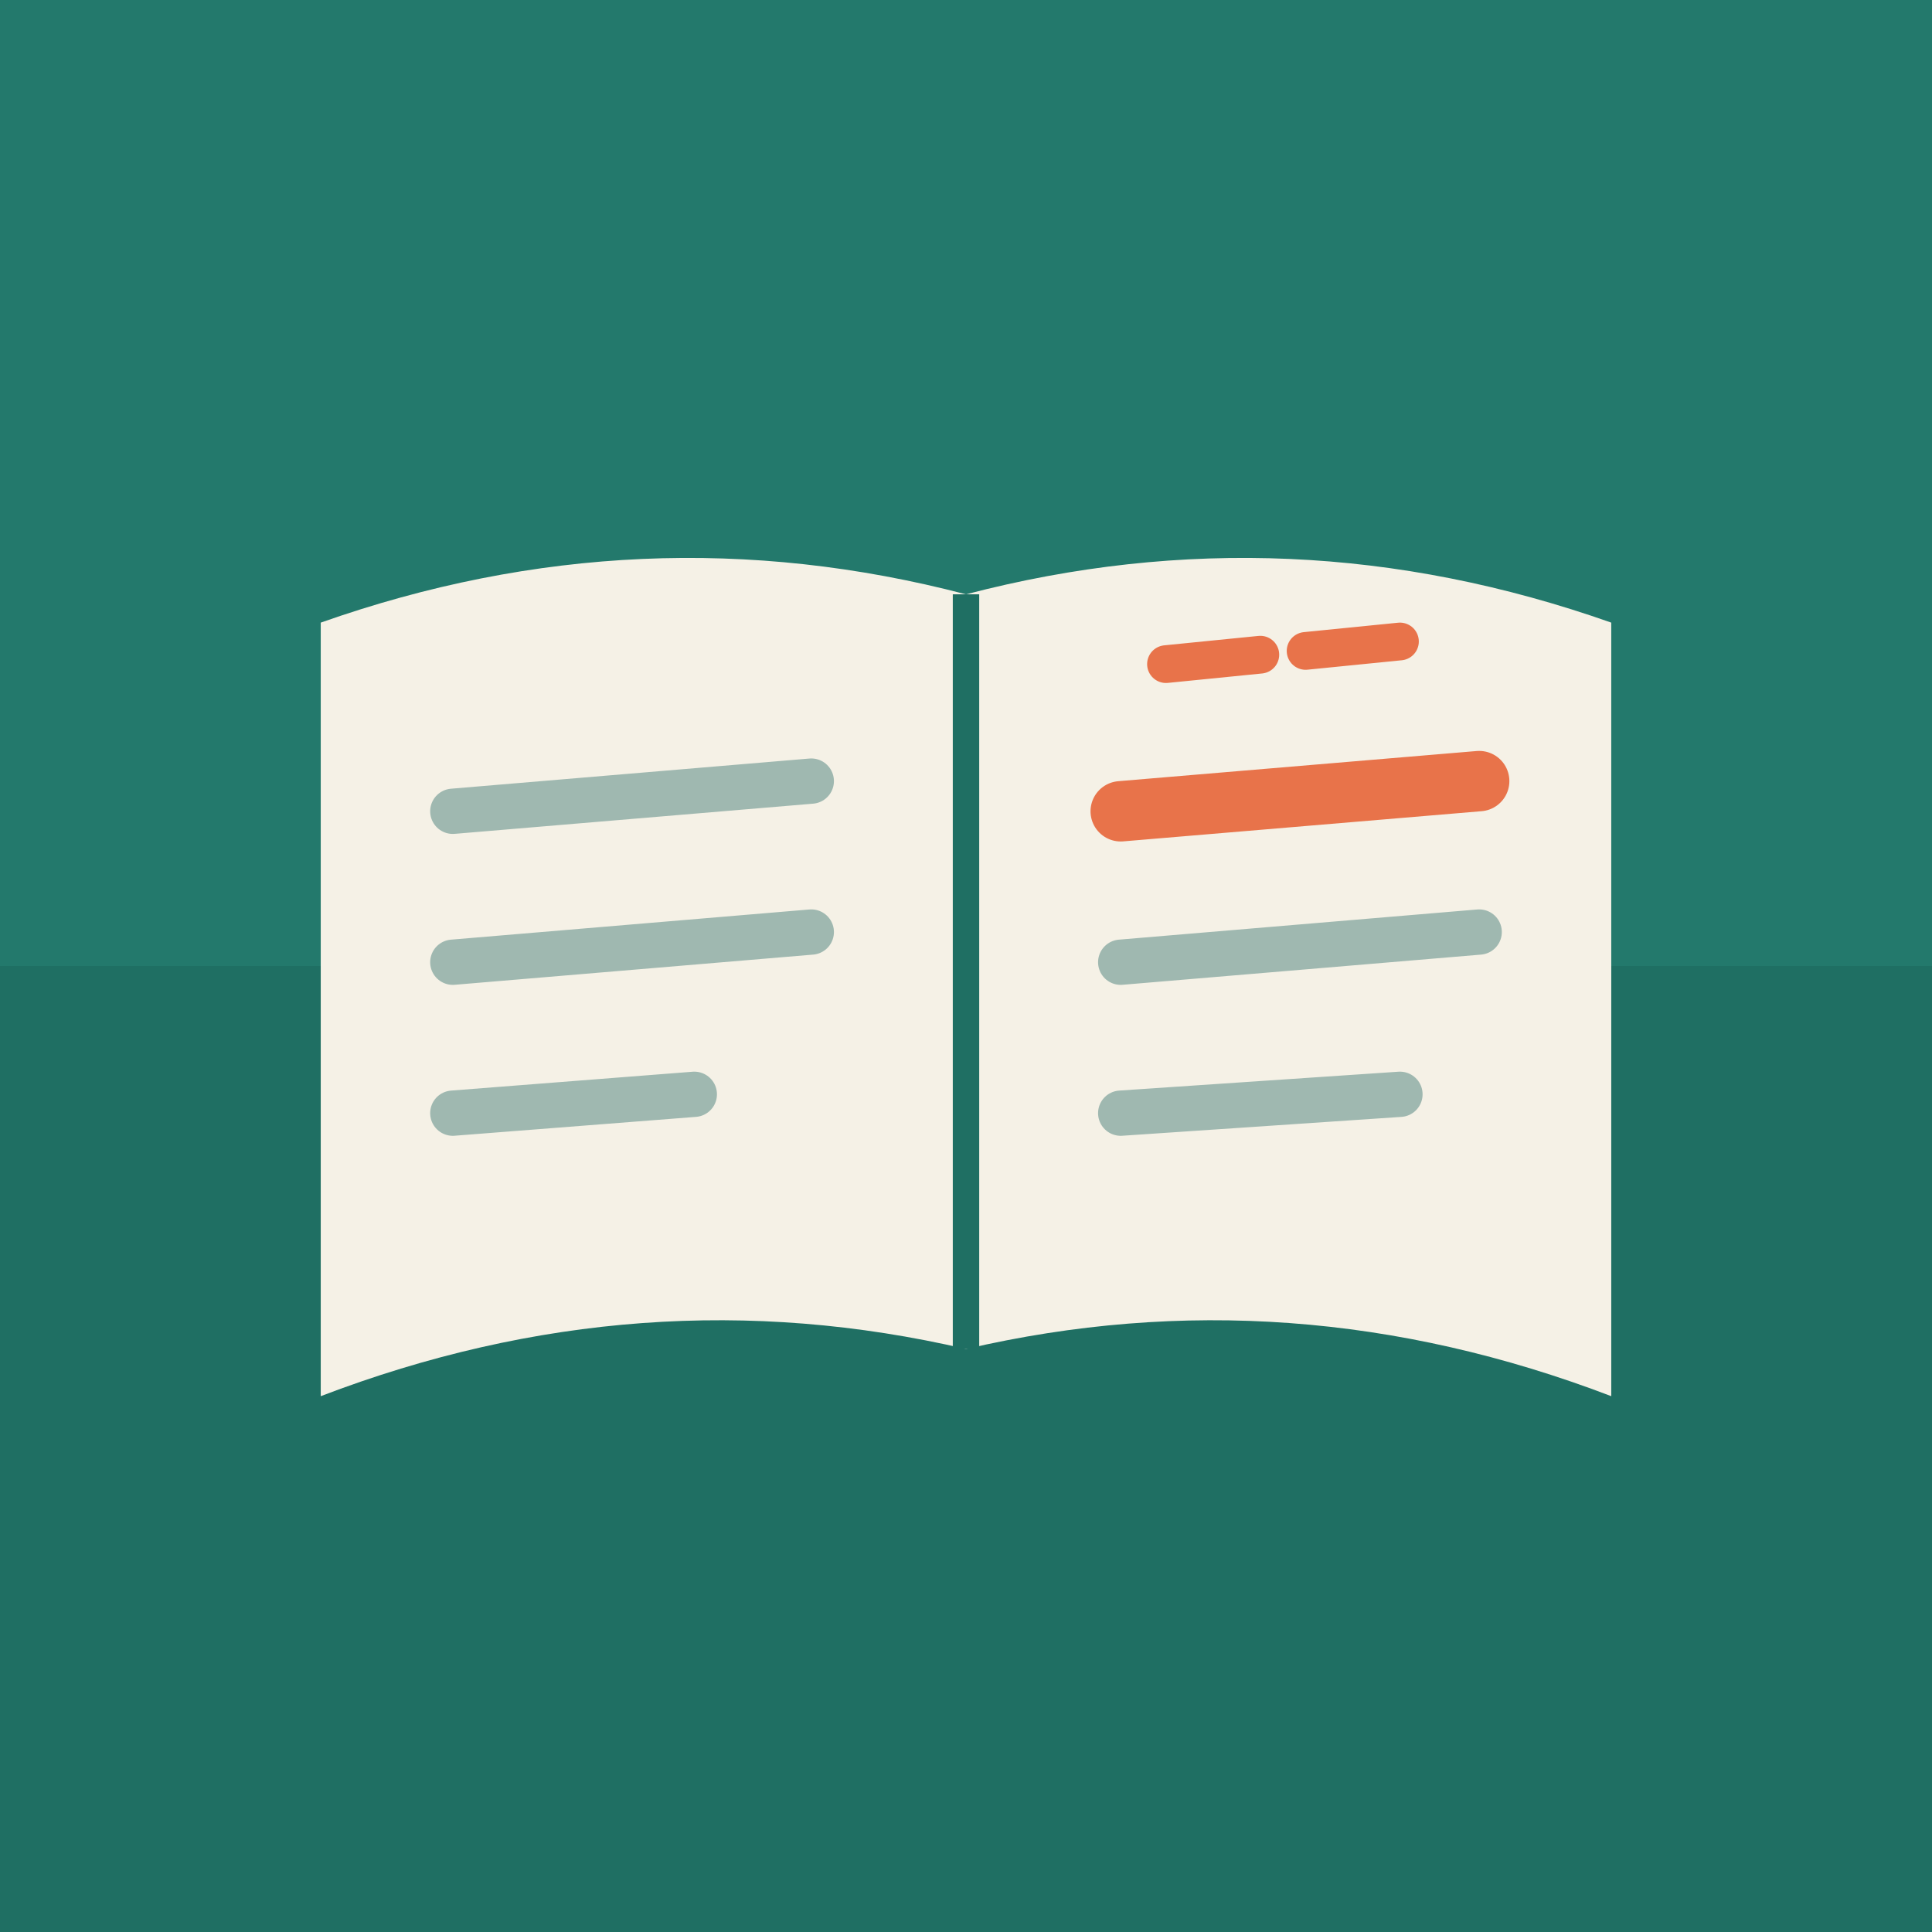
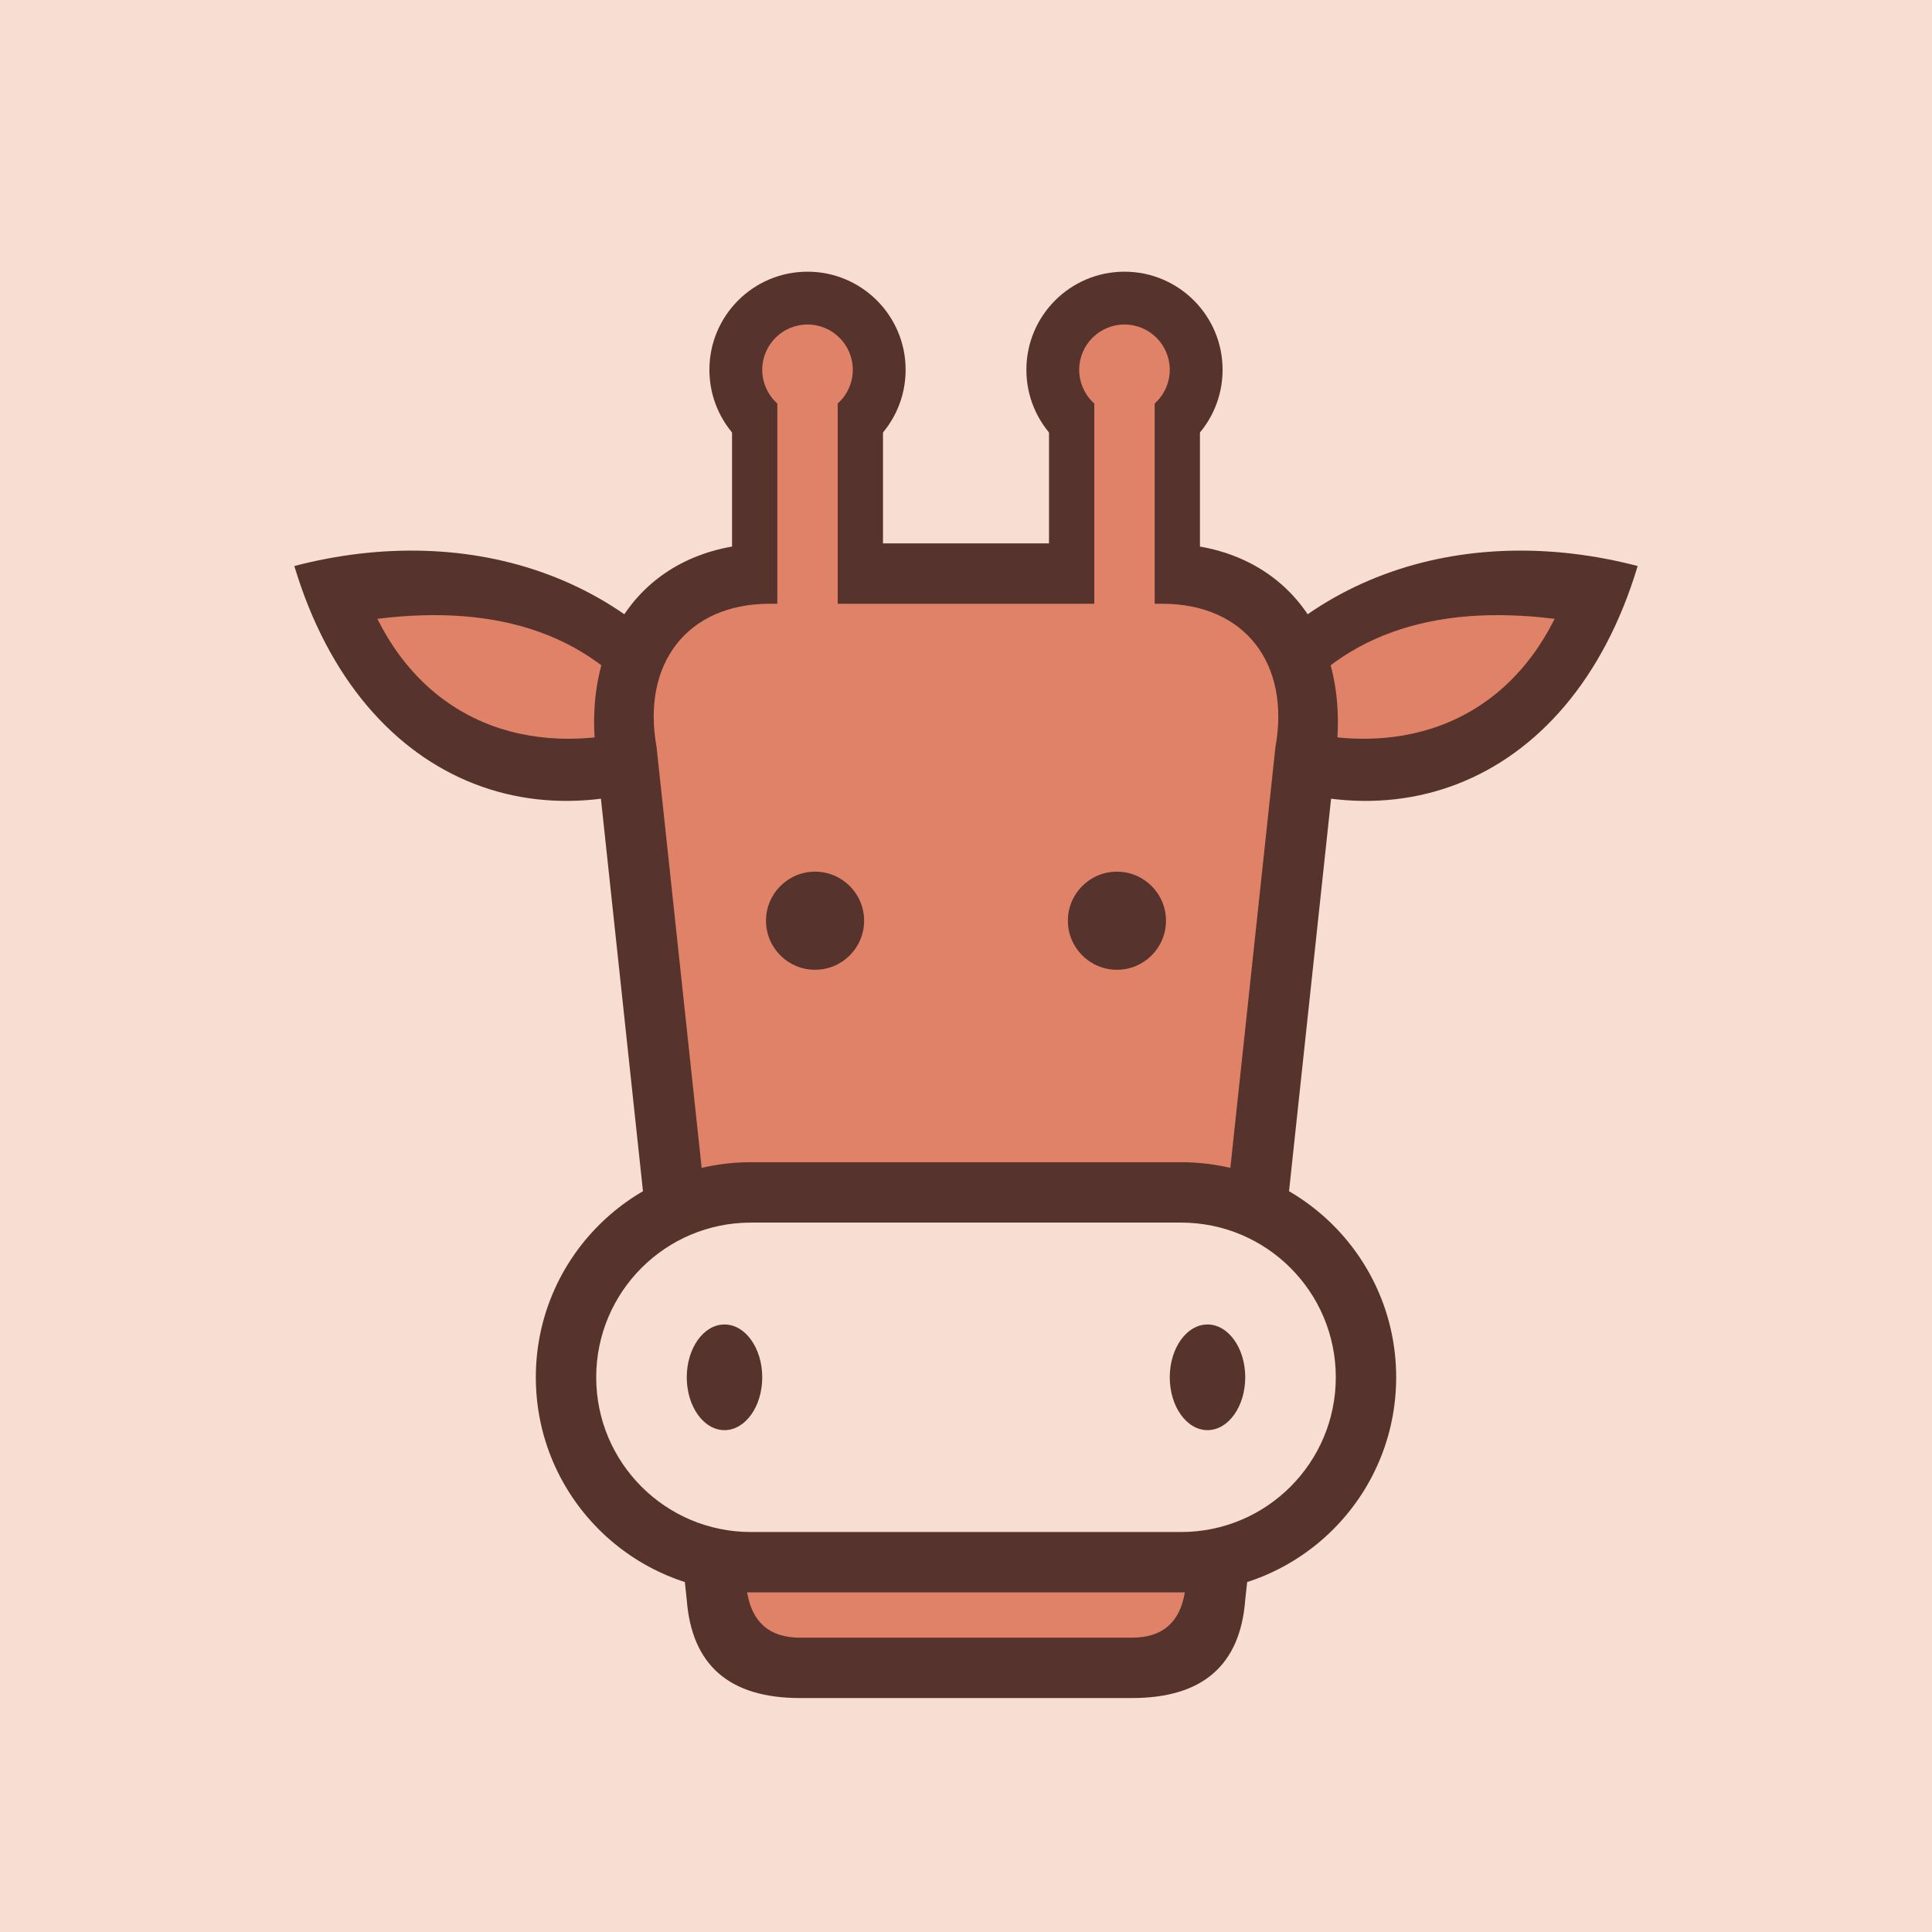
- <svg xmlns="http://www.w3.org/2000/svg" width="1024" height="1024" viewBox="0 0 1024 1024">
-   <rect x="0" y="0" width="1024" height="1024" fill="#1f6f63" />
-   <rect x="0" y="0" width="1024" height="512" fill="#23796c" />
-   <path d="M170 740 Q340 675 512 715 Q684 675 854 740 L854 330 Q684 270 512 315 Q340 270 170 330 Z" fill="#f5f1e6" />
-   <path d="M512 315 L512 715" stroke="#1f6f63" stroke-width="14" />
-   <line x1="240" y1="430" x2="430" y2="414" stroke="#9fb8b0" stroke-width="24" stroke-linecap="round" />
-   <line x1="240" y1="510" x2="430" y2="494" stroke="#9fb8b0" stroke-width="24" stroke-linecap="round" />
-   <line x1="240" y1="590" x2="368" y2="580" stroke="#9fb8b0" stroke-width="24" stroke-linecap="round" />
-   <line x1="594" y1="510" x2="784" y2="494" stroke="#9fb8b0" stroke-width="24" stroke-linecap="round" />
-   <line x1="594" y1="590" x2="742" y2="580" stroke="#9fb8b0" stroke-width="24" stroke-linecap="round" />
-   <line x1="594" y1="430" x2="784" y2="414" stroke="#e8734a" stroke-width="32" stroke-linecap="round" />
-   <line x1="618" y1="352" x2="668" y2="347" stroke="#e8734a" stroke-width="20" stroke-linecap="round" />
-   <line x1="692" y1="345" x2="742" y2="340" stroke="#e8734a" stroke-width="20" stroke-linecap="round" />
+ <svg xmlns="http://www.w3.org/2000/svg" viewBox="0 0 256 256" width="256" height="256" role="img" aria-labelledby="title">
+   <rect id="background" width="256" height="256" fill="#F8DDD2" />
+   <g id="giraffe">
+     <path fill="#57332D" d="M39 75 C62 69 86 76 98 99 C74 114 48 105 39 75 Z M217 75 C194 69 170 76 158 99 C182 114 208 105 217 75 Z" />
+     <path fill="#DF8267" d="M50 82 C66 80 79 84 87 96 C71 101 57 96 50 82 Z M206 82 C190 80 177 84 169 96 C185 101 199 96 206 82 Z" />
+     <path fill="#57332D" d="M97 49 H117 V84 H97 Z M139 49 H159 V84 H139 Z" />
+     <circle cx="107" cy="49" r="13" fill="#57332D" />
+     <circle cx="149" cy="49" r="13" fill="#57332D" />
+     <path fill="#57332D" d="M102 72 H154 C170 72 179 84 177 100 L165 212 Q164 225 150 225 H106 Q92 225 91 212 L79 100 C77 84 86 72 102 72 Z" />
+     <path fill="#DF8267" d="M102 80 H154 C165 80 171 88 169 99 L157 211 Q156 217 150 217 H106 Q100 217 99 211 L87 99 C85 88 91 80 102 80 Z" />
+     <path fill="#DF8267" d="M103 49 H111 V84 H103 Z M145 49 H153 V84 H145 Z" />
+     <circle cx="107" cy="49" r="6" fill="#DF8267" />
+     <circle cx="149" cy="49" r="6" fill="#DF8267" />
+     <circle cx="108" cy="122" r="6.5" fill="#57332D" />
+     <circle cx="148" cy="122" r="6.5" fill="#57332D" />
+     <rect x="71" y="154" width="114" height="57" rx="28.5" fill="#57332D" />
+     <rect x="79" y="162" width="98" height="41" rx="20.5" fill="#F8DDD2" />
+     <ellipse cx="96" cy="182.5" rx="5" ry="7" fill="#57332D" />
+     <ellipse cx="160" cy="182.5" rx="5" ry="7" fill="#57332D" />
+   </g>
</svg>
